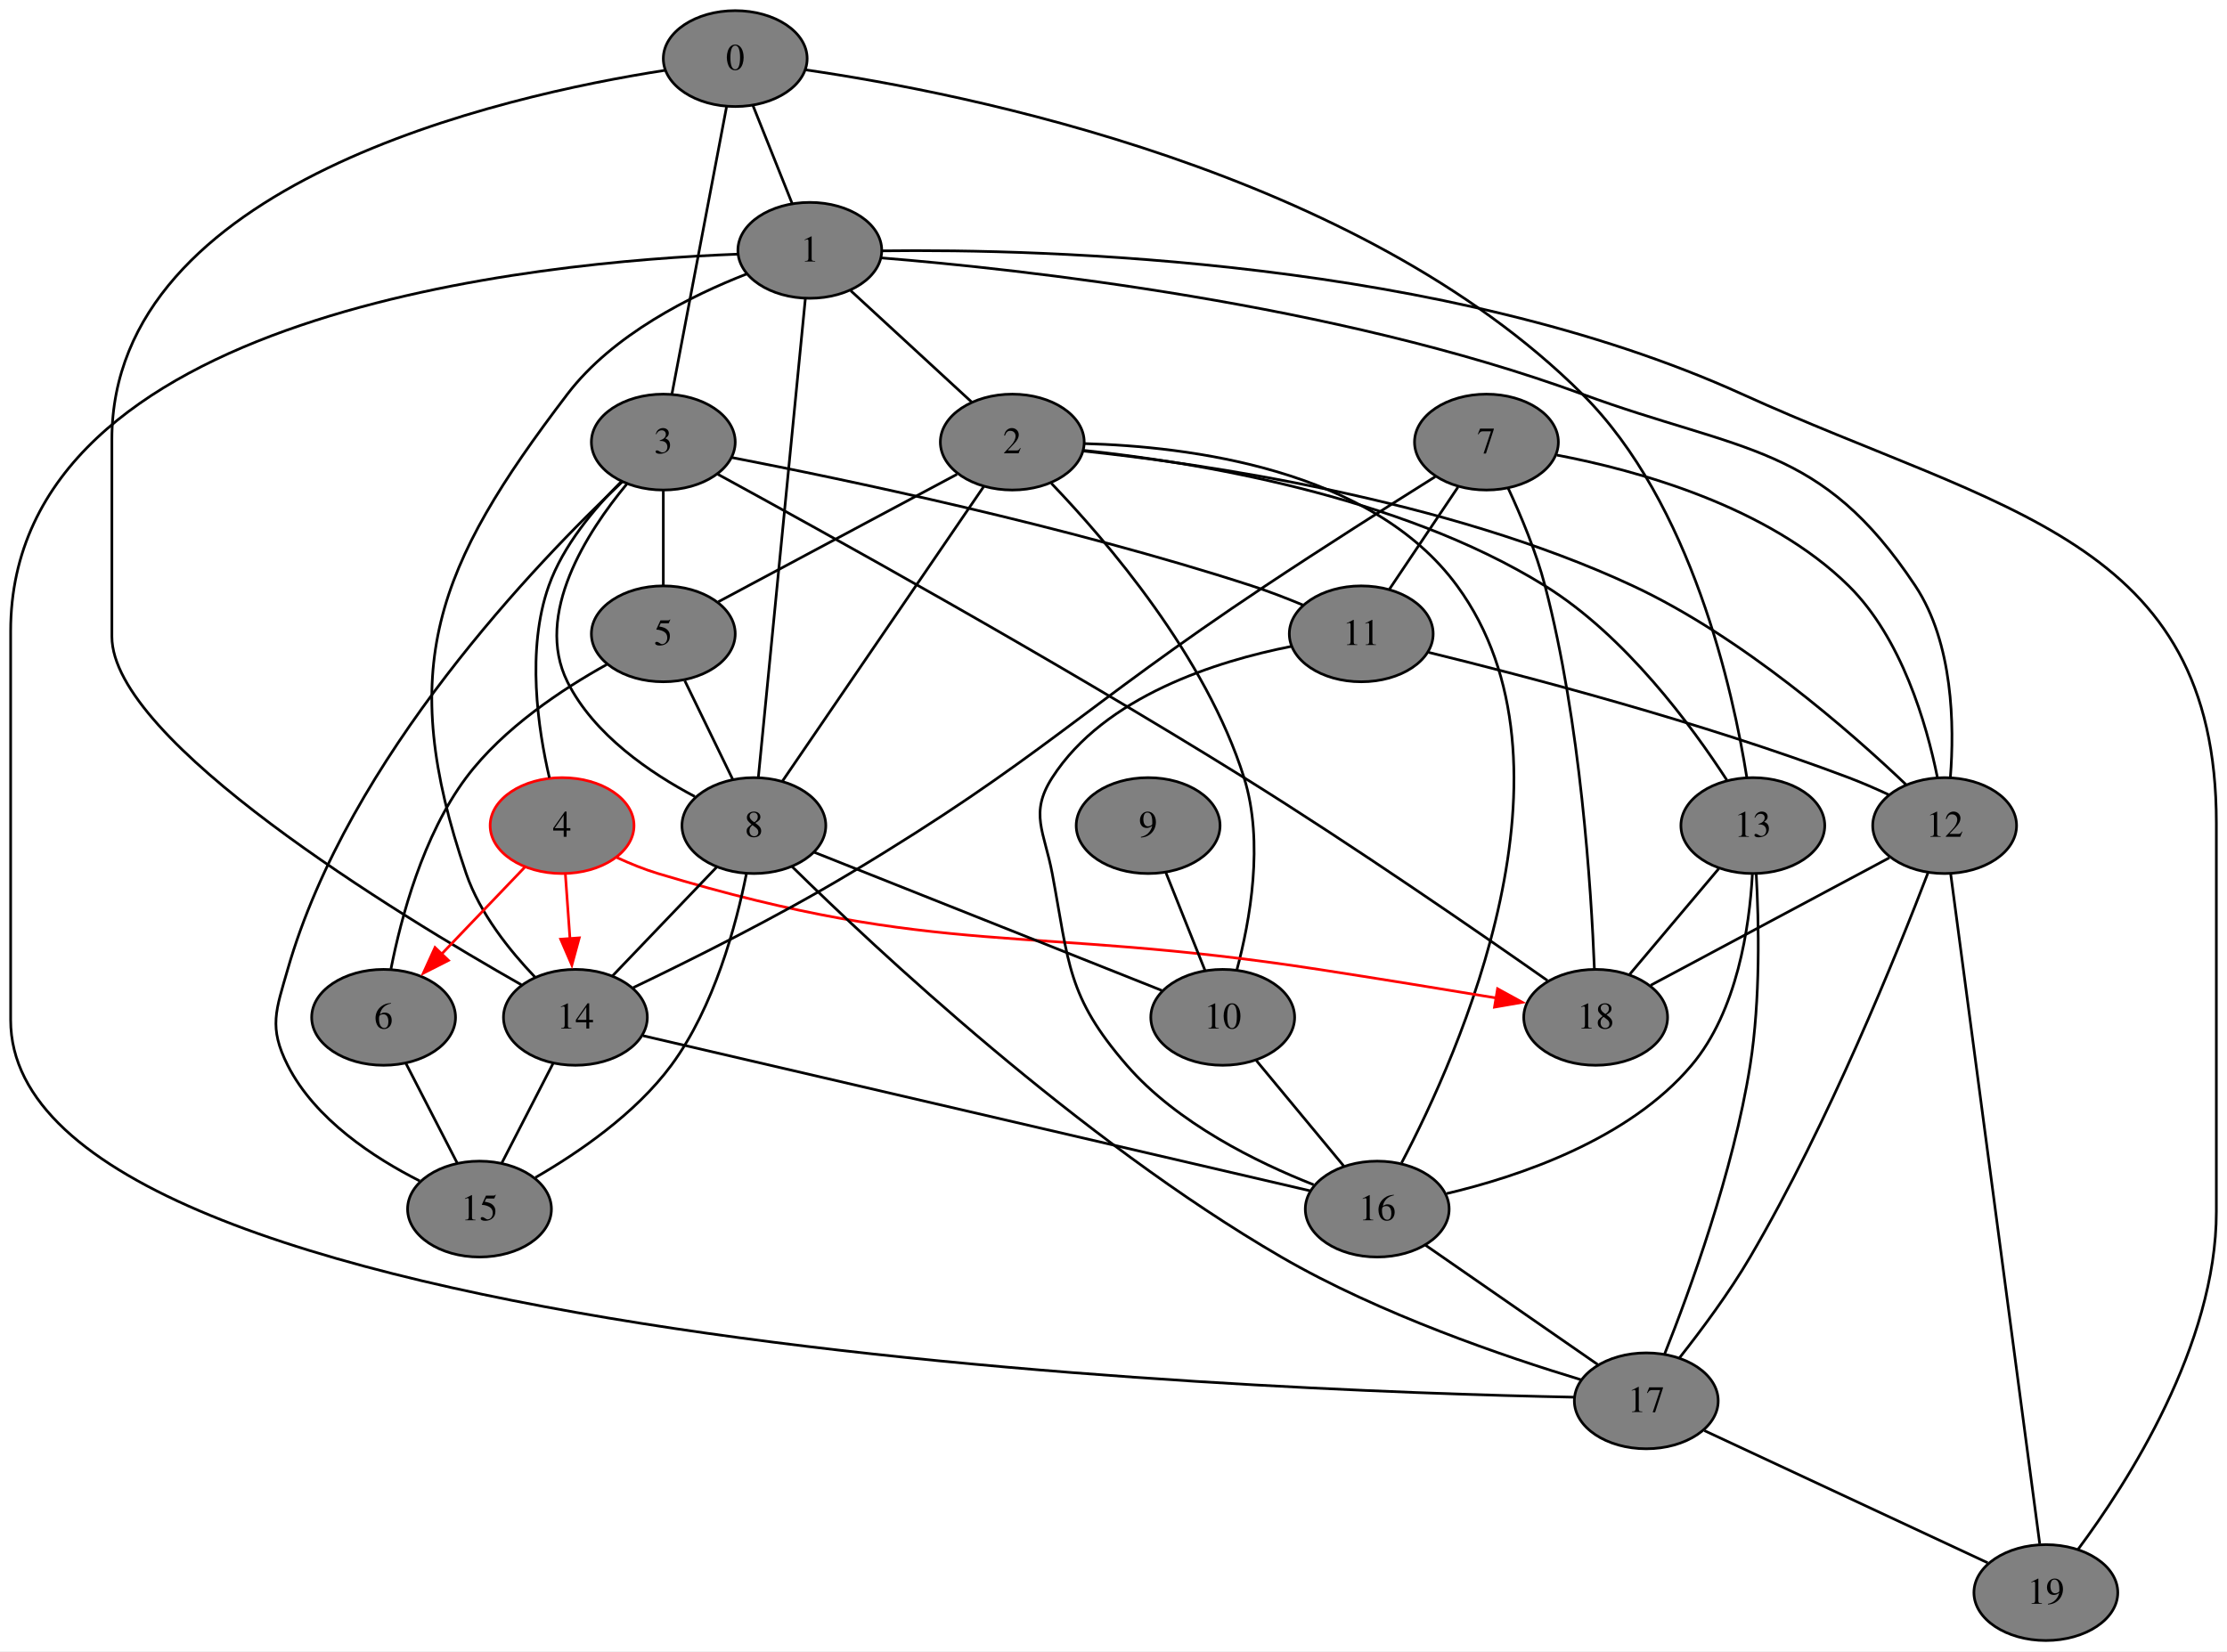
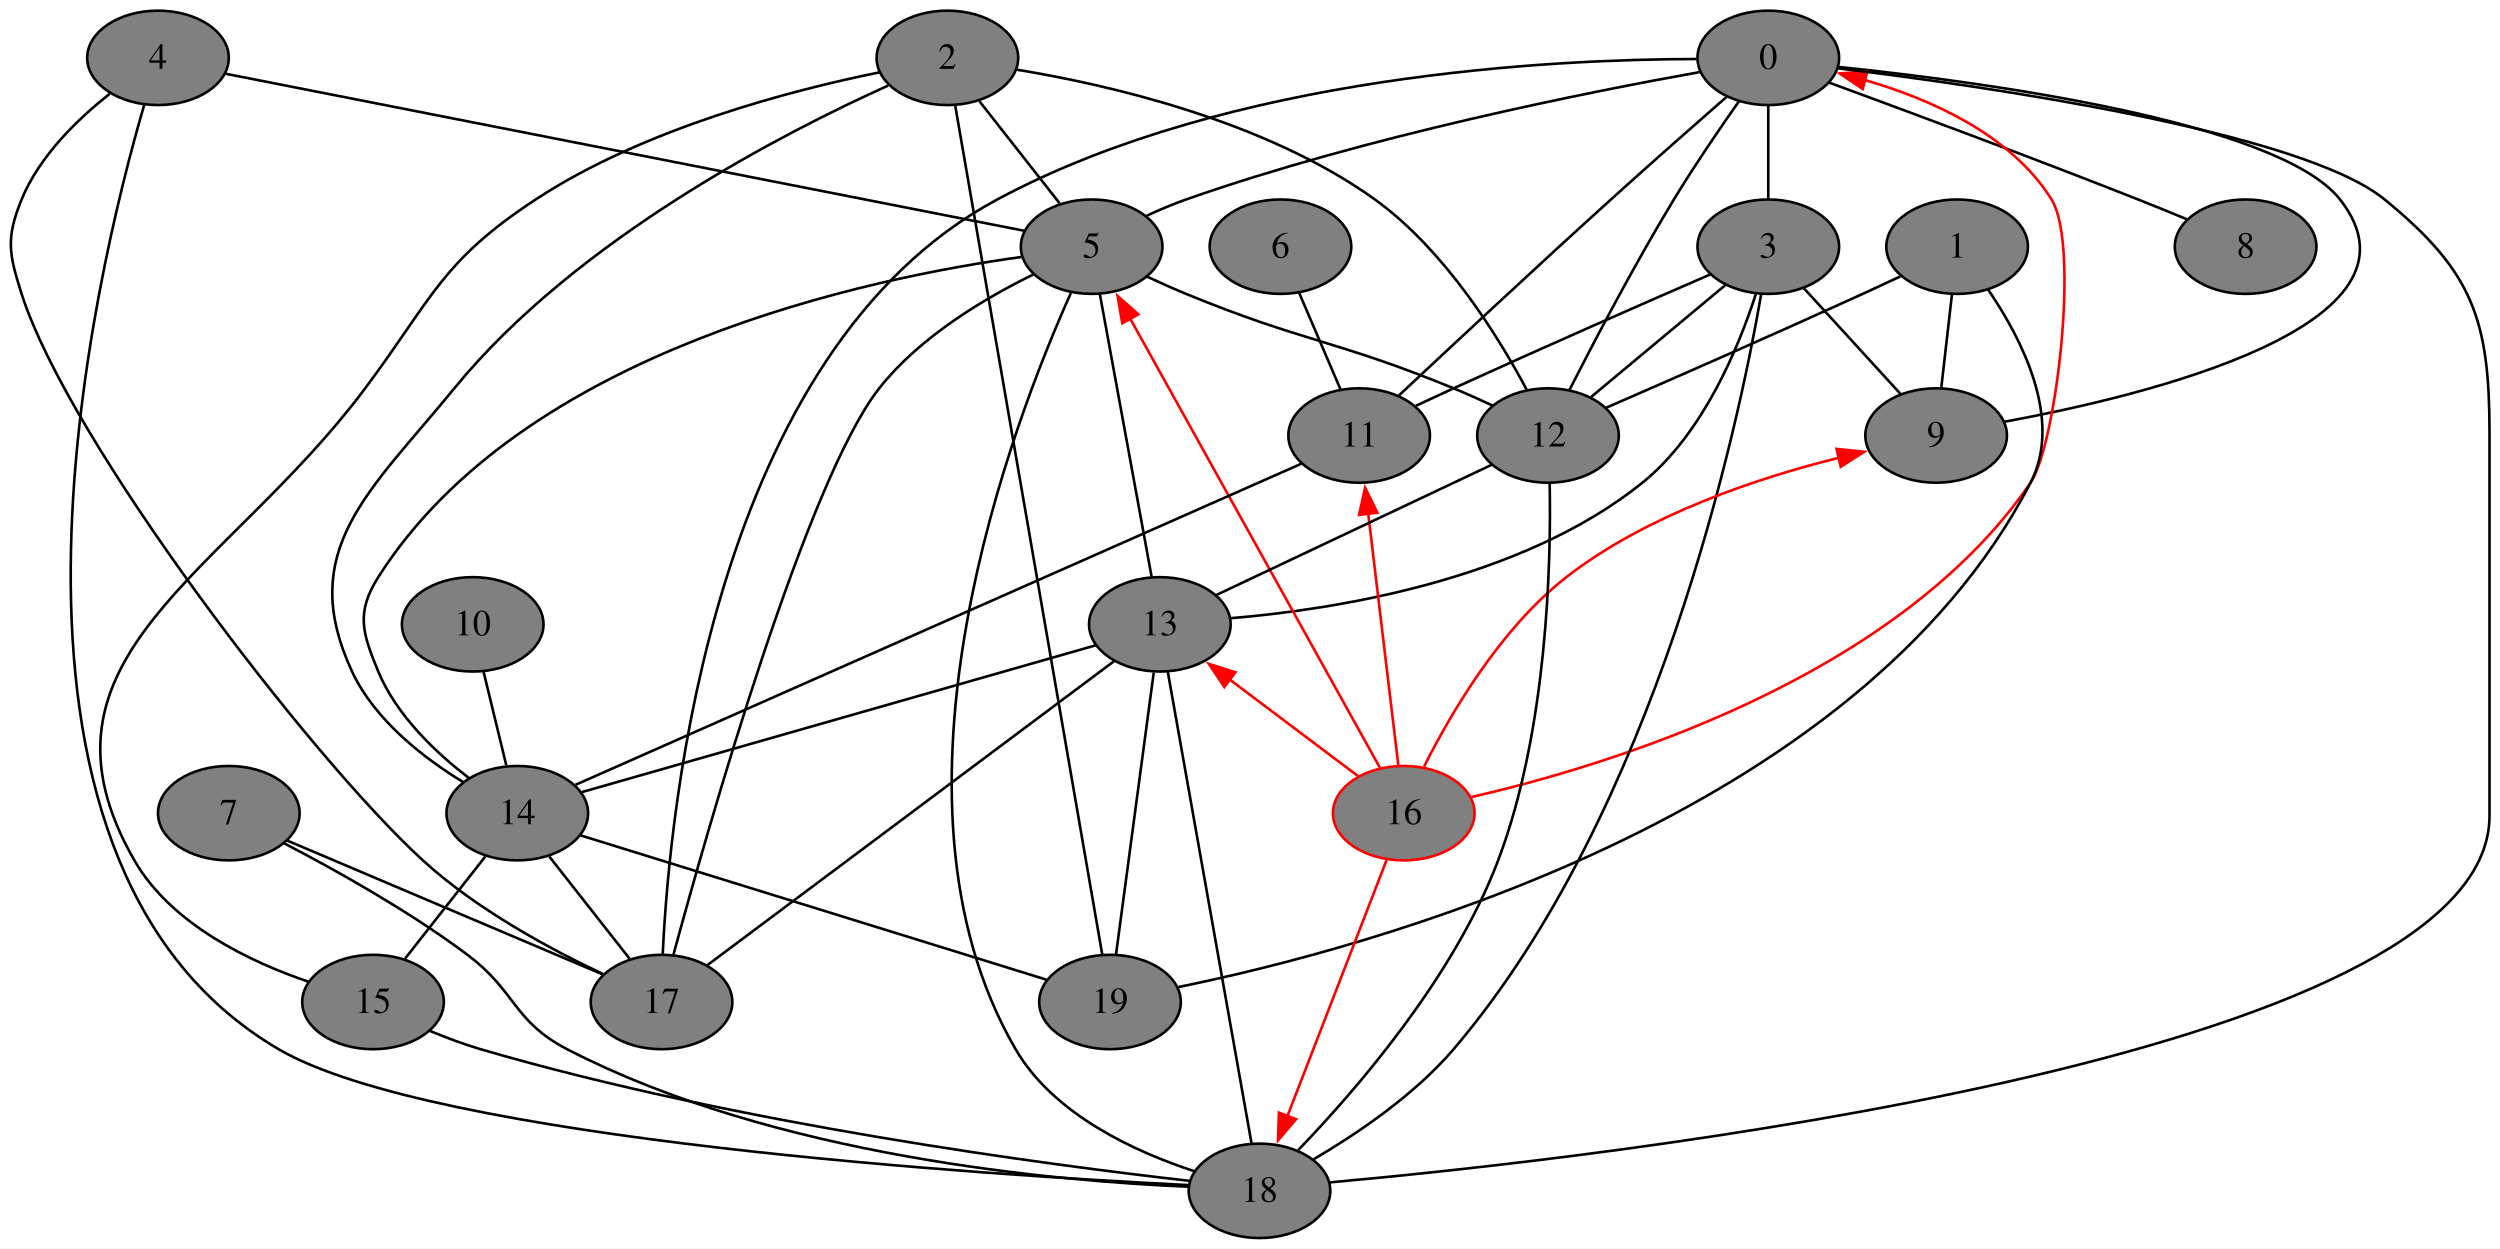
- <svg xmlns="http://www.w3.org/2000/svg" width="836pt" height="620pt" viewBox="0.00 0.00 836.00 620.00">
-   <g id="graph0" class="graph" transform="scale(1 1) rotate(0) translate(4 616)">
-     <polygon fill="white" stroke="none" points="-4,4 -4,-616 832,-616 832,4 -4,4" />
+ <svg xmlns="http://www.w3.org/2000/svg" width="953pt" height="476pt" viewBox="0.00 0.00 953.24 476.00">
+   <g id="graph0" class="graph" transform="scale(1 1) rotate(0) translate(4 472)">
+     <polygon fill="white" stroke="none" points="-4,4 -4,-472 949.24,-472 949.24,4 -4,4" />
    <g id="node1" class="node">
-       <ellipse fill="gray" stroke="black" cx="272" cy="-594" rx="27" ry="18" />
-       <text text-anchor="middle" x="272" y="-589.8" font-family="Times,serif" font-size="14.00">0</text>
+       <ellipse fill="gray" stroke="black" cx="670.24" cy="-450" rx="27" ry="18" />
+       <text text-anchor="middle" x="670.24" y="-445.8" font-family="Times,serif" font-size="14.00">0</text>
+     </g>
+     <g id="node4" class="node">
+       <ellipse fill="gray" stroke="black" cx="670.24" cy="-378" rx="27" ry="18" />
+       <text text-anchor="middle" x="670.24" y="-373.8" font-family="Times,serif" font-size="14.00">3</text>
+     </g>
+     <g id="edge1" class="edge">
+       <path fill="none" stroke="black" d="M670.24,-431.7C670.24,-420.85 670.24,-406.92 670.24,-396.1" />
+     </g>
+     <g id="node6" class="node">
+       <ellipse fill="gray" stroke="black" cx="412.24" cy="-378" rx="27" ry="18" />
+       <text text-anchor="middle" x="412.24" y="-373.8" font-family="Times,serif" font-size="14.00">5</text>
+     </g>
+     <g id="edge2" class="edge">
+       <path fill="none" stroke="black" d="M644.1,-444.58C602.08,-437.06 517.22,-420.23 448.24,-396 443.28,-394.26 438.1,-392.05 433.25,-389.81" />
+     </g>
+     <g id="node9" class="node">
+       <ellipse fill="gray" stroke="black" cx="852.24" cy="-378" rx="27" ry="18" />
+       <text text-anchor="middle" x="852.24" y="-373.8" font-family="Times,serif" font-size="14.00">8</text>
+     </g>
+     <g id="edge3" class="edge">
+       <path fill="none" stroke="black" d="M693.29,-440.61C721.28,-430.35 769.89,-412.34 811.24,-396 817.26,-393.62 823.74,-390.97 829.74,-388.49" />
+     </g>
+     <g id="node10" class="node">
+       <ellipse fill="gray" stroke="black" cx="734.24" cy="-306" rx="27" ry="18" />
+       <text text-anchor="middle" x="734.24" y="-301.8" font-family="Times,serif" font-size="14.00">9</text>
+     </g>
+     <g id="edge4" class="edge">
+       <path fill="none" stroke="black" d="M697.07,-446.53C749.98,-441.06 864.71,-425.93 888.24,-396 926.02,-347.93 813.24,-320.98 760.19,-311.23" />
+     </g>
+     <g id="node12" class="node">
+       <ellipse fill="gray" stroke="black" cx="514.24" cy="-306" rx="27" ry="18" />
+       <text text-anchor="middle" x="514.24" y="-301.8" font-family="Times,serif" font-size="14.00">11</text>
+     </g>
+     <g id="edge5" class="edge">
+       <path fill="none" stroke="black" d="M654.36,-435.15C642.21,-424.52 625.08,-409.43 610.24,-396 581.42,-369.92 548.27,-338.97 529.43,-321.3" />
+     </g>
+     <g id="node13" class="node">
+       <ellipse fill="gray" stroke="black" cx="586.24" cy="-306" rx="27" ry="18" />
+       <text text-anchor="middle" x="586.24" y="-301.8" font-family="Times,serif" font-size="14.00">12</text>
+     </g>
+     <g id="edge6" class="edge">
+       <path fill="none" stroke="black" d="M659.1,-433.51C651.76,-423.08 642.09,-408.93 634.24,-396 619.21,-371.24 603.61,-341.42 594.42,-323.36" />
+     </g>
+     <g id="node17" class="node">
+       <ellipse fill="gray" stroke="red" cx="531.24" cy="-162" rx="27" ry="18" />
+       <text text-anchor="middle" x="531.24" y="-157.8" font-family="Times,serif" font-size="14.00">16</text>
+     </g>
+     <g id="edge7" class="edge">
+       <path fill="none" stroke="red" d="M706.88,-441.58C731.71,-434.43 762.72,-420.9 778.24,-396 789.2,-378.41 779.87,-302.08 770.24,-288 718.83,-212.82 607.58,-179.72 557.09,-168.16" />
+       <polygon fill="red" stroke="red" points="706.24,-438.13 697.46,-444.04 708.02,-444.9 706.24,-438.13" />
+     </g>
+     <g id="node18" class="node">
+       <ellipse fill="gray" stroke="black" cx="248.24" cy="-90" rx="27" ry="18" />
+       <text text-anchor="middle" x="248.24" y="-85.8" font-family="Times,serif" font-size="14.00">17</text>
+     </g>
+     <g id="edge8" class="edge">
+       <path fill="none" stroke="black" d="M642.88,-449.55C588.66,-449.51 465.13,-443.7 376.24,-396 267.95,-337.89 251.26,-163.8 248.7,-108.24" />
+     </g>
+     <g id="node19" class="node">
+       <ellipse fill="gray" stroke="black" cx="476.24" cy="-18" rx="27" ry="18" />
+       <text text-anchor="middle" x="476.24" y="-13.8" font-family="Times,serif" font-size="14.00">18</text>
+     </g>
+     <g id="edge9" class="edge">
+       <path fill="none" stroke="black" d="M696.85,-446.01C751.37,-439.4 873.34,-422.07 905.24,-396 938.82,-368.56 945.24,-350.37 945.24,-307 945.24,-307 945.24,-307 945.24,-161 945.24,-67.95 602.8,-30.24 503.14,-21.23" />
    </g>
    <g id="node2" class="node">
-       <ellipse fill="gray" stroke="black" cx="300" cy="-522" rx="27" ry="18" />
-       <text text-anchor="middle" x="300" y="-517.8" font-family="Times,serif" font-size="14.00">1</text>
-     </g>
-     <g id="edge1" class="edge">
-       <path fill="none" stroke="black" d="M278.64,-576.41C283.1,-565.25 288.96,-550.6 293.41,-539.47" />
-     </g>
-     <g id="node4" class="node">
-       <ellipse fill="gray" stroke="black" cx="245" cy="-450" rx="27" ry="18" />
-       <text text-anchor="middle" x="245" y="-445.8" font-family="Times,serif" font-size="14.00">3</text>
-     </g>
-     <g id="edge2" class="edge">
-       <path fill="none" stroke="black" d="M268.74,-575.87C263.55,-548.58 253.47,-495.52 248.27,-468.19" />
+       <ellipse fill="gray" stroke="black" cx="742.24" cy="-378" rx="27" ry="18" />
+       <text text-anchor="middle" x="742.24" y="-373.8" font-family="Times,serif" font-size="14.00">1</text>
+     </g>
+     <g id="edge10" class="edge">
+       <path fill="none" stroke="black" d="M740.26,-359.7C739.02,-348.85 737.43,-334.92 736.19,-324.1" />
+     </g>
+     <g id="edge11" class="edge">
+       <path fill="none" stroke="black" d="M720.58,-366.66C715.86,-364.44 710.89,-362.13 706.24,-360 672.27,-344.48 632.57,-327.09 608.43,-316.6" />
+     </g>
+     <g id="node20" class="node">
+       <ellipse fill="gray" stroke="black" cx="419.24" cy="-90" rx="27" ry="18" />
+       <text text-anchor="middle" x="419.24" y="-85.8" font-family="Times,serif" font-size="14.00">19</text>
+     </g>
+     <g id="edge12" class="edge">
+       <path fill="none" stroke="black" d="M754.1,-361.58C766.58,-343.32 782.81,-312.32 770.24,-288 703.76,-159.33 514.87,-109.88 445.34,-95.71" />
+     </g>
+     <g id="node3" class="node">
+       <ellipse fill="gray" stroke="black" cx="357.24" cy="-450" rx="27" ry="18" />
+       <text text-anchor="middle" x="357.24" y="-445.8" font-family="Times,serif" font-size="14.00">2</text>
+     </g>
+     <g id="edge13" class="edge">
+       <path fill="none" stroke="black" d="M369.45,-433.46C378.56,-421.86 390.96,-406.08 400.07,-394.49" />
+     </g>
+     <g id="edge14" class="edge">
+       <path fill="none" stroke="black" d="M383.76,-445.48C418.01,-439.85 478.21,-426.23 520.24,-396 546.94,-376.79 567.42,-343.53 578.07,-323.57" />
+     </g>
+     <g id="node15" class="node">
+       <ellipse fill="gray" stroke="black" cx="193.24" cy="-162" rx="27" ry="18" />
+       <text text-anchor="middle" x="193.24" y="-157.8" font-family="Times,serif" font-size="14.00">14</text>
+     </g>
+     <g id="edge15" class="edge">
+       <path fill="none" stroke="black" d="M334.67,-439.44C295.82,-421.94 215.99,-381.21 169.24,-324 136.95,-284.48 108.7,-262.27 130.24,-216 138.93,-197.34 157.77,-182.9 172.6,-173.84" />
+     </g>
+     <g id="node16" class="node">
+       <ellipse fill="gray" stroke="black" cx="138.24" cy="-90" rx="27" ry="18" />
+       <text text-anchor="middle" x="138.24" y="-85.8" font-family="Times,serif" font-size="14.00">15</text>
+     </g>
+     <g id="edge16" class="edge">
+       <path fill="none" stroke="black" d="M331.27,-444.46C298.58,-437.83 241.72,-423.24 200.24,-396 164.2,-372.34 161.04,-358.54 135.24,-324 81.96,-252.65 2.86,-221.2 47.24,-144 61.36,-119.43 91.74,-105.18 113.52,-97.77" />
+     </g>
+     <g id="edge17" class="edge">
+       <path fill="none" stroke="black" d="M360.23,-431.73C370.73,-371.12 405.83,-168.44 416.28,-108.09" />
+     </g>
+     <g id="edge18" class="edge">
+       <path fill="none" stroke="black" d="M683.81,-362.15C694.67,-350.28 709.83,-333.7 720.69,-321.82" />
+     </g>
+     <g id="edge19" class="edge">
+       <path fill="none" stroke="black" d="M648.05,-367.4C623.91,-356.91 584.21,-339.52 550.24,-324 545.59,-321.87 540.62,-319.56 535.9,-317.34" />
+     </g>
+     <g id="edge20" class="edge">
+       <path fill="none" stroke="black" d="M654.04,-363.5C639.26,-351.19 617.53,-333.07 602.67,-320.69" />
    </g>
    <g id="node14" class="node">
-       <ellipse fill="gray" stroke="black" cx="654" cy="-306" rx="27" ry="18" />
-       <text text-anchor="middle" x="654" y="-301.8" font-family="Times,serif" font-size="14.00">13</text>
-     </g>
-     <g id="edge3" class="edge">
-       <path fill="none" stroke="black" d="M298.48,-589.76C358.4,-581.07 505.74,-551.94 590,-468 631.13,-427.03 646.62,-356.33 651.75,-324.01" />
-     </g>
-     <g id="node15" class="node">
-       <ellipse fill="gray" stroke="black" cx="212" cy="-234" rx="27" ry="18" />
-       <text text-anchor="middle" x="212" y="-229.8" font-family="Times,serif" font-size="14.00">14</text>
-     </g>
-     <g id="edge4" class="edge">
-       <path fill="none" stroke="black" d="M245.61,-589.59C184.42,-580.07 38,-547.23 38,-451 38,-451 38,-451 38,-377 38,-337.72 145.8,-272.3 191.7,-246.23" />
-     </g>
-     <g id="node3" class="node">
-       <ellipse fill="gray" stroke="black" cx="376" cy="-450" rx="27" ry="18" />
-       <text text-anchor="middle" x="376" y="-445.8" font-family="Times,serif" font-size="14.00">2</text>
-     </g>
-     <g id="edge5" class="edge">
-       <path fill="none" stroke="black" d="M315.38,-506.83C328.57,-494.69 347.46,-477.28 360.64,-465.14" />
-     </g>
-     <g id="node9" class="node">
-       <ellipse fill="gray" stroke="black" cx="279" cy="-306" rx="27" ry="18" />
-       <text text-anchor="middle" x="279" y="-301.8" font-family="Times,serif" font-size="14.00">8</text>
-     </g>
-     <g id="edge6" class="edge">
-       <path fill="none" stroke="black" d="M298.32,-503.85C294.38,-463.78 284.63,-364.38 280.69,-324.23" />
-     </g>
-     <g id="node13" class="node">
-       <ellipse fill="gray" stroke="black" cx="726" cy="-306" rx="27" ry="18" />
-       <text text-anchor="middle" x="726" y="-301.8" font-family="Times,serif" font-size="14.00">12</text>
-     </g>
-     <g id="edge7" class="edge">
-       <path fill="none" stroke="black" d="M326.79,-519.17C378.92,-514.94 497.03,-502.11 590,-468 650.19,-445.92 679.57,-449.43 715,-396 729.28,-374.46 729.67,-343.43 728.17,-324.28" />
-     </g>
-     <g id="edge8" class="edge">
-       <path fill="none" stroke="black" d="M276.3,-513.13C255.52,-505.03 226.06,-490.4 209,-468 159.47,-402.94 144.57,-365.37 171,-288 176.11,-273.03 187.37,-259.01 196.79,-249.15" />
-     </g>
-     <g id="node18" class="node">
-       <ellipse fill="gray" stroke="black" cx="614" cy="-90" rx="27" ry="18" />
-       <text text-anchor="middle" x="614" y="-85.8" font-family="Times,serif" font-size="14.00">17</text>
-     </g>
-     <g id="edge9" class="edge">
-       <path fill="none" stroke="black" d="M272.85,-520.56C199,-517.78 0,-499.14 0,-379 0,-379 0,-379 0,-233 0,-110.73 468,-93.72 586.82,-91.37" />
-     </g>
-     <g id="node20" class="node">
-       <ellipse fill="gray" stroke="black" cx="764" cy="-18" rx="27" ry="18" />
-       <text text-anchor="middle" x="764" y="-13.8" font-family="Times,serif" font-size="14.00">19</text>
-     </g>
-     <g id="edge10" class="edge">
-       <path fill="none" stroke="black" d="M327.31,-521.81C388.17,-522.58 538.38,-518.72 650,-468 747.11,-423.87 828,-413.67 828,-307 828,-307 828,-307 828,-161 828,-110.97 794.58,-59.09 776.04,-34.17" />
-     </g>
-     <g id="node6" class="node">
-       <ellipse fill="gray" stroke="black" cx="245" cy="-378" rx="27" ry="18" />
-       <text text-anchor="middle" x="245" y="-373.8" font-family="Times,serif" font-size="14.00">5</text>
-     </g>
-     <g id="edge11" class="edge">
-       <path fill="none" stroke="black" d="M355.24,-437.91C330.71,-424.8 290.15,-403.12 265.66,-390.04" />
-     </g>
-     <g id="edge12" class="edge">
-       <path fill="none" stroke="black" d="M365.25,-433.26C346.6,-405.97 308.48,-350.15 289.8,-322.81" />
+       <ellipse fill="gray" stroke="black" cx="438.24" cy="-234" rx="27" ry="18" />
+       <text text-anchor="middle" x="438.24" y="-229.8" font-family="Times,serif" font-size="14.00">13</text>
+     </g>
+     <g id="edge21" class="edge">
+       <path fill="none" stroke="black" d="M665.5,-359.96C659.02,-339.83 645.48,-306.73 622.24,-288 575.78,-250.56 504.01,-239.56 465.27,-236.34" />
+     </g>
+     <g id="edge22" class="edge">
+       <path fill="none" stroke="black" d="M667.52,-359.8C658.87,-309.9 627.81,-162.9 550.24,-72 535.16,-54.33 513,-39.48 496.86,-30.03" />
+     </g>
+     <g id="node5" class="node">
+       <ellipse fill="gray" stroke="black" cx="56.24" cy="-450" rx="27" ry="18" />
+       <text text-anchor="middle" x="56.24" y="-445.8" font-family="Times,serif" font-size="14.00">4</text>
+     </g>
+     <g id="edge23" class="edge">
+       <path fill="none" stroke="black" d="M82.13,-443.91C147.89,-430.98 320.79,-396.98 386.45,-384.07" />
+     </g>
+     <g id="edge24" class="edge">
+       <path fill="none" stroke="black" d="M37.83,-436.3C25.77,-426.79 11.02,-412.59 4.24,-396 -1.81,-381.19 -0.61,-375.25 4.24,-360 22.08,-303.95 113.84,-183.7 157.24,-144 177.88,-125.12 206.35,-109.88 225.92,-100.67" />
+     </g>
+     <g id="edge25" class="edge">
+       <path fill="none" stroke="black" d="M51.03,-432.22C32.55,-368.99 -22.38,-144.95 102.24,-72 161.38,-37.38 373.23,-23.96 449.03,-20.2" />
+     </g>
+     <g id="edge26" class="edge">
+       <path fill="none" stroke="black" d="M433.4,-366.57C438.23,-364.31 443.38,-362 448.24,-360 492.7,-341.71 505.78,-342.29 550.24,-324 555.1,-322 560.24,-319.69 565.08,-317.43" />
+     </g>
+     <g id="edge27" class="edge">
+       <path fill="none" stroke="black" d="M415.38,-359.87C420.37,-332.58 430.09,-279.52 435.09,-252.19" />
+     </g>
+     <g id="edge28" class="edge">
+       <path fill="none" stroke="black" d="M385.6,-374.1C328.6,-366.28 195.51,-339.1 140.24,-252 131.67,-238.49 134.12,-230.78 140.24,-216 147.21,-199.17 162.41,-184.9 174.75,-175.42" />
+     </g>
+     <g id="edge29" class="edge">
+       <path fill="none" stroke="red" d="M426.86,-350.7C451.79,-305.87 501.8,-215.94 522.23,-179.2" />
+       <polygon fill="red" stroke="red" points="423.92,-348.8 422.12,-359.24 430.03,-352.2 423.92,-348.8" />
+     </g>
+     <g id="edge30" class="edge">
+       <path fill="none" stroke="black" d="M390.1,-367.45C371.96,-358.6 346.83,-343.81 331.24,-324 303.49,-288.74 265.73,-155.75 252.8,-108.11" />
+     </g>
+     <g id="edge31" class="edge">
+       <path fill="none" stroke="black" d="M404.33,-360.35C382.59,-311.95 327.12,-168.58 383.24,-72 397.81,-46.93 429.15,-32.74 451.42,-25.47" />
+     </g>
+     <g id="node7" class="node">
+       <ellipse fill="gray" stroke="black" cx="484.24" cy="-378" rx="27" ry="18" />
+       <text text-anchor="middle" x="484.24" y="-373.8" font-family="Times,serif" font-size="14.00">6</text>
+     </g>
+     <g id="edge32" class="edge">
+       <path fill="none" stroke="black" d="M491.35,-360.41C496.13,-349.25 502.41,-334.6 507.18,-323.47" />
+     </g>
+     <g id="node8" class="node">
+       <ellipse fill="gray" stroke="black" cx="83.24" cy="-162" rx="27" ry="18" />
+       <text text-anchor="middle" x="83.24" y="-157.8" font-family="Times,serif" font-size="14.00">7</text>
+     </g>
+     <g id="edge33" class="edge">
+       <path fill="none" stroke="black" d="M105.49,-151.56C136.98,-138.2 194.23,-113.91 225.81,-100.51" />
+     </g>
+     <g id="edge34" class="edge">
+       <path fill="none" stroke="black" d="M104.33,-150.5C123.35,-140.63 151.7,-124.88 174.24,-108 192.86,-94.05 191.59,-82.71 212.24,-72 291.51,-30.91 399.45,-21.63 449.15,-19.57" />
+     </g>
+     <g id="edge35" class="edge">
+       <path fill="none" stroke="red" d="M697.31,-297.56C666.95,-290.03 624.08,-275.99 593.24,-252 567.97,-232.35 548.92,-199.55 538.97,-179.73" />
+       <polygon fill="red" stroke="red" points="696.27,-300.91 706.8,-299.79 697.87,-294.1 696.27,-300.91" />
    </g>
    <g id="node11" class="node">
-       <ellipse fill="gray" stroke="black" cx="455" cy="-234" rx="27" ry="18" />
-       <text text-anchor="middle" x="455" y="-229.8" font-family="Times,serif" font-size="14.00">10</text>
-     </g>
-     <g id="edge13" class="edge">
-       <path fill="none" stroke="black" d="M390.68,-434.5C411.53,-412.76 448.75,-369.41 463,-324 470.62,-299.72 465.19,-270.03 460.31,-251.82" />
-     </g>
-     <g id="edge14" class="edge">
-       <path fill="none" stroke="black" d="M402.69,-446.64C447.28,-441.91 538.9,-428.74 609,-396 650.16,-376.77 690.65,-341.26 711.5,-321.4" />
-     </g>
-     <g id="edge15" class="edge">
-       <path fill="none" stroke="black" d="M402.88,-446.88C443.22,-442.64 520.59,-430.36 576,-396 606.21,-377.27 631.21,-343.21 644.24,-323.09" />
-     </g>
-     <g id="node17" class="node">
-       <ellipse fill="gray" stroke="black" cx="513" cy="-162" rx="27" ry="18" />
-       <text text-anchor="middle" x="513" y="-157.8" font-family="Times,serif" font-size="14.00">16</text>
-     </g>
-     <g id="edge16" class="edge">
-       <path fill="none" stroke="black" d="M403.19,-449.43C441.62,-448.39 510.76,-440.06 543,-396 592.26,-328.69 543.67,-220.24 522.13,-179.32" />
-     </g>
-     <g id="node5" class="node">
-       <ellipse fill="gray" stroke="red" cx="207" cy="-306" rx="27" ry="18" />
-       <text text-anchor="middle" x="207" y="-301.8" font-family="Times,serif" font-size="14.00">4</text>
-     </g>
-     <g id="edge17" class="edge">
-       <path fill="none" stroke="black" d="M229.06,-434.99C219.19,-425.2 207.39,-411.19 202,-396 193.52,-372.08 197.95,-342.28 202.24,-323.95" />
-     </g>
-     <g id="edge18" class="edge">
-       <path fill="none" stroke="black" d="M245,-431.7C245,-420.85 245,-406.92 245,-396.1" />
-     </g>
-     <g id="edge19" class="edge">
-       <path fill="none" stroke="black" d="M231.27,-434.21C216.4,-416.29 196.39,-385.37 209,-360 218.91,-340.07 240.28,-325.64 256.82,-316.91" />
-     </g>
-     <g id="node12" class="node">
-       <ellipse fill="gray" stroke="black" cx="507" cy="-378" rx="27" ry="18" />
-       <text text-anchor="middle" x="507" y="-373.8" font-family="Times,serif" font-size="14.00">11</text>
-     </g>
-     <g id="edge20" class="edge">
-       <path fill="none" stroke="black" d="M270.89,-444.17C312.54,-436.1 396.77,-418.5 466,-396 472.3,-393.95 479,-391.36 485.11,-388.82" />
-     </g>
-     <g id="node16" class="node">
-       <ellipse fill="gray" stroke="black" cx="176" cy="-162" rx="27" ry="18" />
-       <text text-anchor="middle" x="176" y="-157.8" font-family="Times,serif" font-size="14.00">15</text>
-     </g>
-     <g id="edge21" class="edge">
-       <path fill="none" stroke="black" d="M229.62,-435.12C198.03,-405.37 126.84,-331.65 104,-252 99.59,-236.62 96.78,-230.28 104,-216 114.3,-195.64 136.51,-181.19 153.56,-172.57" />
-     </g>
-     <g id="node19" class="node">
-       <ellipse fill="gray" stroke="black" cx="595" cy="-234" rx="27" ry="18" />
-       <text text-anchor="middle" x="595" y="-229.8" font-family="Times,serif" font-size="14.00">18</text>
-     </g>
-     <g id="edge22" class="edge">
-       <path fill="none" stroke="black" d="M265.43,-437.94C304.37,-416.7 391.71,-368.39 463,-324 504.53,-298.14 551.73,-265.49 576.91,-247.81" />
-     </g>
-     <g id="node7" class="node">
-       <ellipse fill="gray" stroke="black" cx="140" cy="-234" rx="27" ry="18" />
-       <text text-anchor="middle" x="140" y="-229.8" font-family="Times,serif" font-size="14.00">6</text>
-     </g>
-     <g id="edge23" class="edge">
-       <path fill="none" stroke="red" d="M193.12,-290.5C184.04,-281.02 172.01,-268.44 161.68,-257.66" />
-       <polygon fill="red" stroke="red" points="164.35,-255.38 154.91,-250.58 159.3,-260.22 164.35,-255.38" />
-     </g>
-     <g id="edge24" class="edge">
-       <path fill="none" stroke="red" d="M208.24,-287.7C208.76,-280.41 209.38,-271.73 209.96,-263.54" />
-       <polygon fill="red" stroke="red" points="213.45,-263.84 210.67,-253.61 206.47,-263.34 213.45,-263.84" />
-     </g>
-     <g id="edge25" class="edge">
-       <path fill="none" stroke="red" d="M227.52,-294.03C232.48,-291.74 237.84,-289.56 243,-288 349.64,-255.87 380.93,-268.98 491,-252 513.11,-248.59 537.84,-244.56 557.63,-241.27" />
-       <polygon fill="red" stroke="red" points="558.17,-244.73 567.46,-239.64 557.02,-237.83 558.17,-244.73" />
-     </g>
-     <g id="edge26" class="edge">
-       <path fill="none" stroke="black" d="M223.75,-366.47C207.25,-357.32 184.91,-342.6 171,-324 154.73,-302.25 146.53,-271.29 142.77,-252.2" />
-     </g>
-     <g id="edge27" class="edge">
-       <path fill="none" stroke="black" d="M253.06,-360.41C258.48,-349.25 265.59,-334.6 271,-323.47" />
-     </g>
-     <g id="edge28" class="edge">
-       <path fill="none" stroke="black" d="M148.35,-216.76C154.17,-205.46 161.89,-190.44 167.7,-179.15" />
-     </g>
-     <g id="node8" class="node">
-       <ellipse fill="gray" stroke="black" cx="554" cy="-450" rx="27" ry="18" />
-       <text text-anchor="middle" x="554" y="-445.8" font-family="Times,serif" font-size="14.00">7</text>
-     </g>
-     <g id="edge29" class="edge">
-       <path fill="none" stroke="black" d="M543.33,-433.12C535.64,-421.66 525.3,-406.26 517.62,-394.82" />
-     </g>
-     <g id="edge30" class="edge">
-       <path fill="none" stroke="black" d="M580.42,-445.12C610.6,-439.39 659.71,-425.91 690,-396 709.93,-376.33 719.2,-344.15 723.23,-324.35" />
-     </g>
-     <g id="edge31" class="edge">
-       <path fill="none" stroke="black" d="M534.75,-436.99C517.84,-426.38 492.64,-410.39 471,-396 400.78,-349.3 387.31,-331.38 315,-288 287.75,-271.65 254.9,-255.3 233.75,-245.17" />
-     </g>
-     <g id="edge32" class="edge">
-       <path fill="none" stroke="black" d="M562.15,-432.7C566.93,-422.42 572.68,-408.72 576,-396 589.37,-344.8 593.35,-281.97 594.52,-252.21" />
-     </g>
-     <g id="edge33" class="edge">
-       <path fill="none" stroke="black" d="M301.65,-295.99C335.35,-282.59 398.35,-257.53 432.16,-244.08" />
-     </g>
-     <g id="edge34" class="edge">
-       <path fill="none" stroke="black" d="M265.12,-290.5C253.62,-278.48 237.36,-261.49 225.86,-249.49" />
-     </g>
-     <g id="edge35" class="edge">
-       <path fill="none" stroke="black" d="M276.18,-287.84C272.37,-268.79 264.13,-237.85 248,-216 234.54,-197.77 213.02,-183.09 197,-173.85" />
+       <ellipse fill="gray" stroke="black" cx="176.24" cy="-234" rx="27" ry="18" />
+       <text text-anchor="middle" x="176.24" y="-229.8" font-family="Times,serif" font-size="14.00">10</text>
    </g>
    <g id="edge36" class="edge">
-       <path fill="none" stroke="black" d="M293.2,-290.73C324.18,-260.27 401.13,-188.04 477,-144 513.94,-122.56 561.19,-106.48 589.45,-97.93" />
-     </g>
-     <g id="node10" class="node">
-       <ellipse fill="gray" stroke="black" cx="427" cy="-306" rx="27" ry="18" />
-       <text text-anchor="middle" x="427" y="-301.8" font-family="Times,serif" font-size="14.00">9</text>
+       <path fill="none" stroke="black" d="M180.35,-216.05C182.99,-205.21 186.39,-191.18 189.04,-180.28" />
    </g>
    <g id="edge37" class="edge">
-       <path fill="none" stroke="black" d="M433.64,-288.41C438.1,-277.25 443.96,-262.6 448.41,-251.47" />
+       <path fill="none" stroke="black" d="M492.18,-295.24C433.53,-269.3 274.28,-198.85 215.46,-172.83" />
    </g>
    <g id="edge38" class="edge">
-       <path fill="none" stroke="black" d="M467.59,-217.81C477.31,-206.07 490.72,-189.89 500.44,-178.16" />
+       <path fill="none" stroke="red" d="M517.69,-276.22C521.14,-247.37 526.34,-203.92 529.19,-180.11" />
+       <polygon fill="red" stroke="red" points="514.22,-275.74 516.5,-286.09 521.17,-276.57 514.22,-275.74" />
    </g>
    <g id="edge39" class="edge">
-       <path fill="none" stroke="black" d="M532.28,-371.04C567.97,-362.31 634.93,-344.83 690,-324 694.91,-322.14 700.08,-319.89 704.92,-317.64" />
+       <path fill="none" stroke="black" d="M564.72,-294.82C536.66,-281.55 487.86,-258.47 459.79,-245.19" />
    </g>
    <g id="edge40" class="edge">
-       <path fill="none" stroke="black" d="M480.68,-373.27C452.97,-367.79 410.69,-354.64 391,-324 382.35,-310.54 388.05,-303.73 391,-288 397.33,-254.25 396.51,-241.95 419,-216 437.9,-194.2 468.07,-179.45 489.12,-171.15" />
+       <path fill="none" stroke="black" d="M586.89,-287.91C587.46,-257.79 586.09,-193.74 567.24,-144 550.12,-98.82 512.08,-55.38 491.01,-33.56" />
    </g>
    <g id="edge41" class="edge">
-       <path fill="none" stroke="black" d="M719.82,-288.45C708.41,-258.63 682.48,-194.31 653,-144 645.15,-130.6 634.63,-116.47 626.5,-106.18" />
+       <path fill="none" stroke="black" d="M413.85,-226.03C367.01,-212.65 264.94,-183.49 217.89,-170.04" />
    </g>
    <g id="edge42" class="edge">
-       <path fill="none" stroke="black" d="M705.24,-293.91C680.71,-280.8 640.15,-259.12 615.66,-246.04" />
+       <path fill="none" stroke="red" d="M464.51,-213.23C480.3,-201.34 499.95,-186.55 513.83,-176.11" />
+       <polygon fill="red" stroke="red" points="462.83,-210.11 456.94,-218.92 467.04,-215.71 462.83,-210.11" />
    </g>
    <g id="edge43" class="edge">
-       <path fill="none" stroke="black" d="M728.26,-287.97C735.01,-237.22 754.91,-87.41 761.7,-36.31" />
+       <path fill="none" stroke="black" d="M420.71,-219.9C384.51,-192.84 301.89,-131.1 265.73,-104.07" />
    </g>
    <g id="edge44" class="edge">
-       <path fill="none" stroke="black" d="M653.82,-287.59C652.74,-268.04 648.19,-236.37 631,-216 607.4,-188.02 566.01,-174.18 539.06,-167.82" />
+       <path fill="none" stroke="black" d="M441.28,-215.85C448.4,-175.78 466.05,-76.38 473.18,-36.23" />
    </g>
    <g id="edge45" class="edge">
-       <path fill="none" stroke="black" d="M655.28,-287.81C656.27,-269.8 656.91,-240.73 653,-216 646.68,-176.03 630.29,-131.21 620.9,-107.61" />
+       <path fill="none" stroke="black" d="M435.91,-215.59C432.24,-188.19 425.17,-135.32 421.53,-108.11" />
    </g>
    <g id="edge46" class="edge">
-       <path fill="none" stroke="black" d="M641.2,-289.81C631.3,-278.07 617.67,-261.89 607.78,-250.16" />
+       <path fill="none" stroke="black" d="M181.03,-145.46C171.92,-133.86 159.52,-118.08 150.41,-106.49" />
    </g>
    <g id="edge47" class="edge">
-       <path fill="none" stroke="black" d="M203.65,-216.76C197.83,-205.46 190.11,-190.44 184.3,-179.15" />
+       <path fill="none" stroke="black" d="M205.45,-145.46C214.56,-133.86 226.96,-118.08 236.07,-106.49" />
    </g>
    <g id="edge48" class="edge">
-       <path fill="none" stroke="black" d="M237.4,-227.09C294.24,-213.87 431.1,-182.05 487.77,-168.87" />
+       <path fill="none" stroke="black" d="M217.43,-153.51C260.81,-140.07 351.38,-112.02 394.89,-98.54" />
    </g>
    <g id="edge49" class="edge">
-       <path fill="none" stroke="black" d="M531.06,-148.49C549.33,-135.82 577.42,-116.35 595.76,-103.64" />
+       <path fill="none" stroke="black" d="M160.05,-78.93C166.17,-76.39 172.88,-73.86 179.24,-72 276.76,-43.45 397.04,-27.73 449.58,-21.8" />
    </g>
    <g id="edge50" class="edge">
-       <path fill="none" stroke="black" d="M635.81,-78.82C664.25,-65.55 713.71,-42.47 742.16,-29.19" />
+       <path fill="none" stroke="red" d="M524.71,-144.15C515.37,-120.03 498.07,-75.36 486.86,-46.43" />
+       <polygon fill="red" stroke="red" points="490.18,-45.3 483.3,-37.24 483.65,-47.83 490.18,-45.3" />
    </g>
  </g>
</svg>
